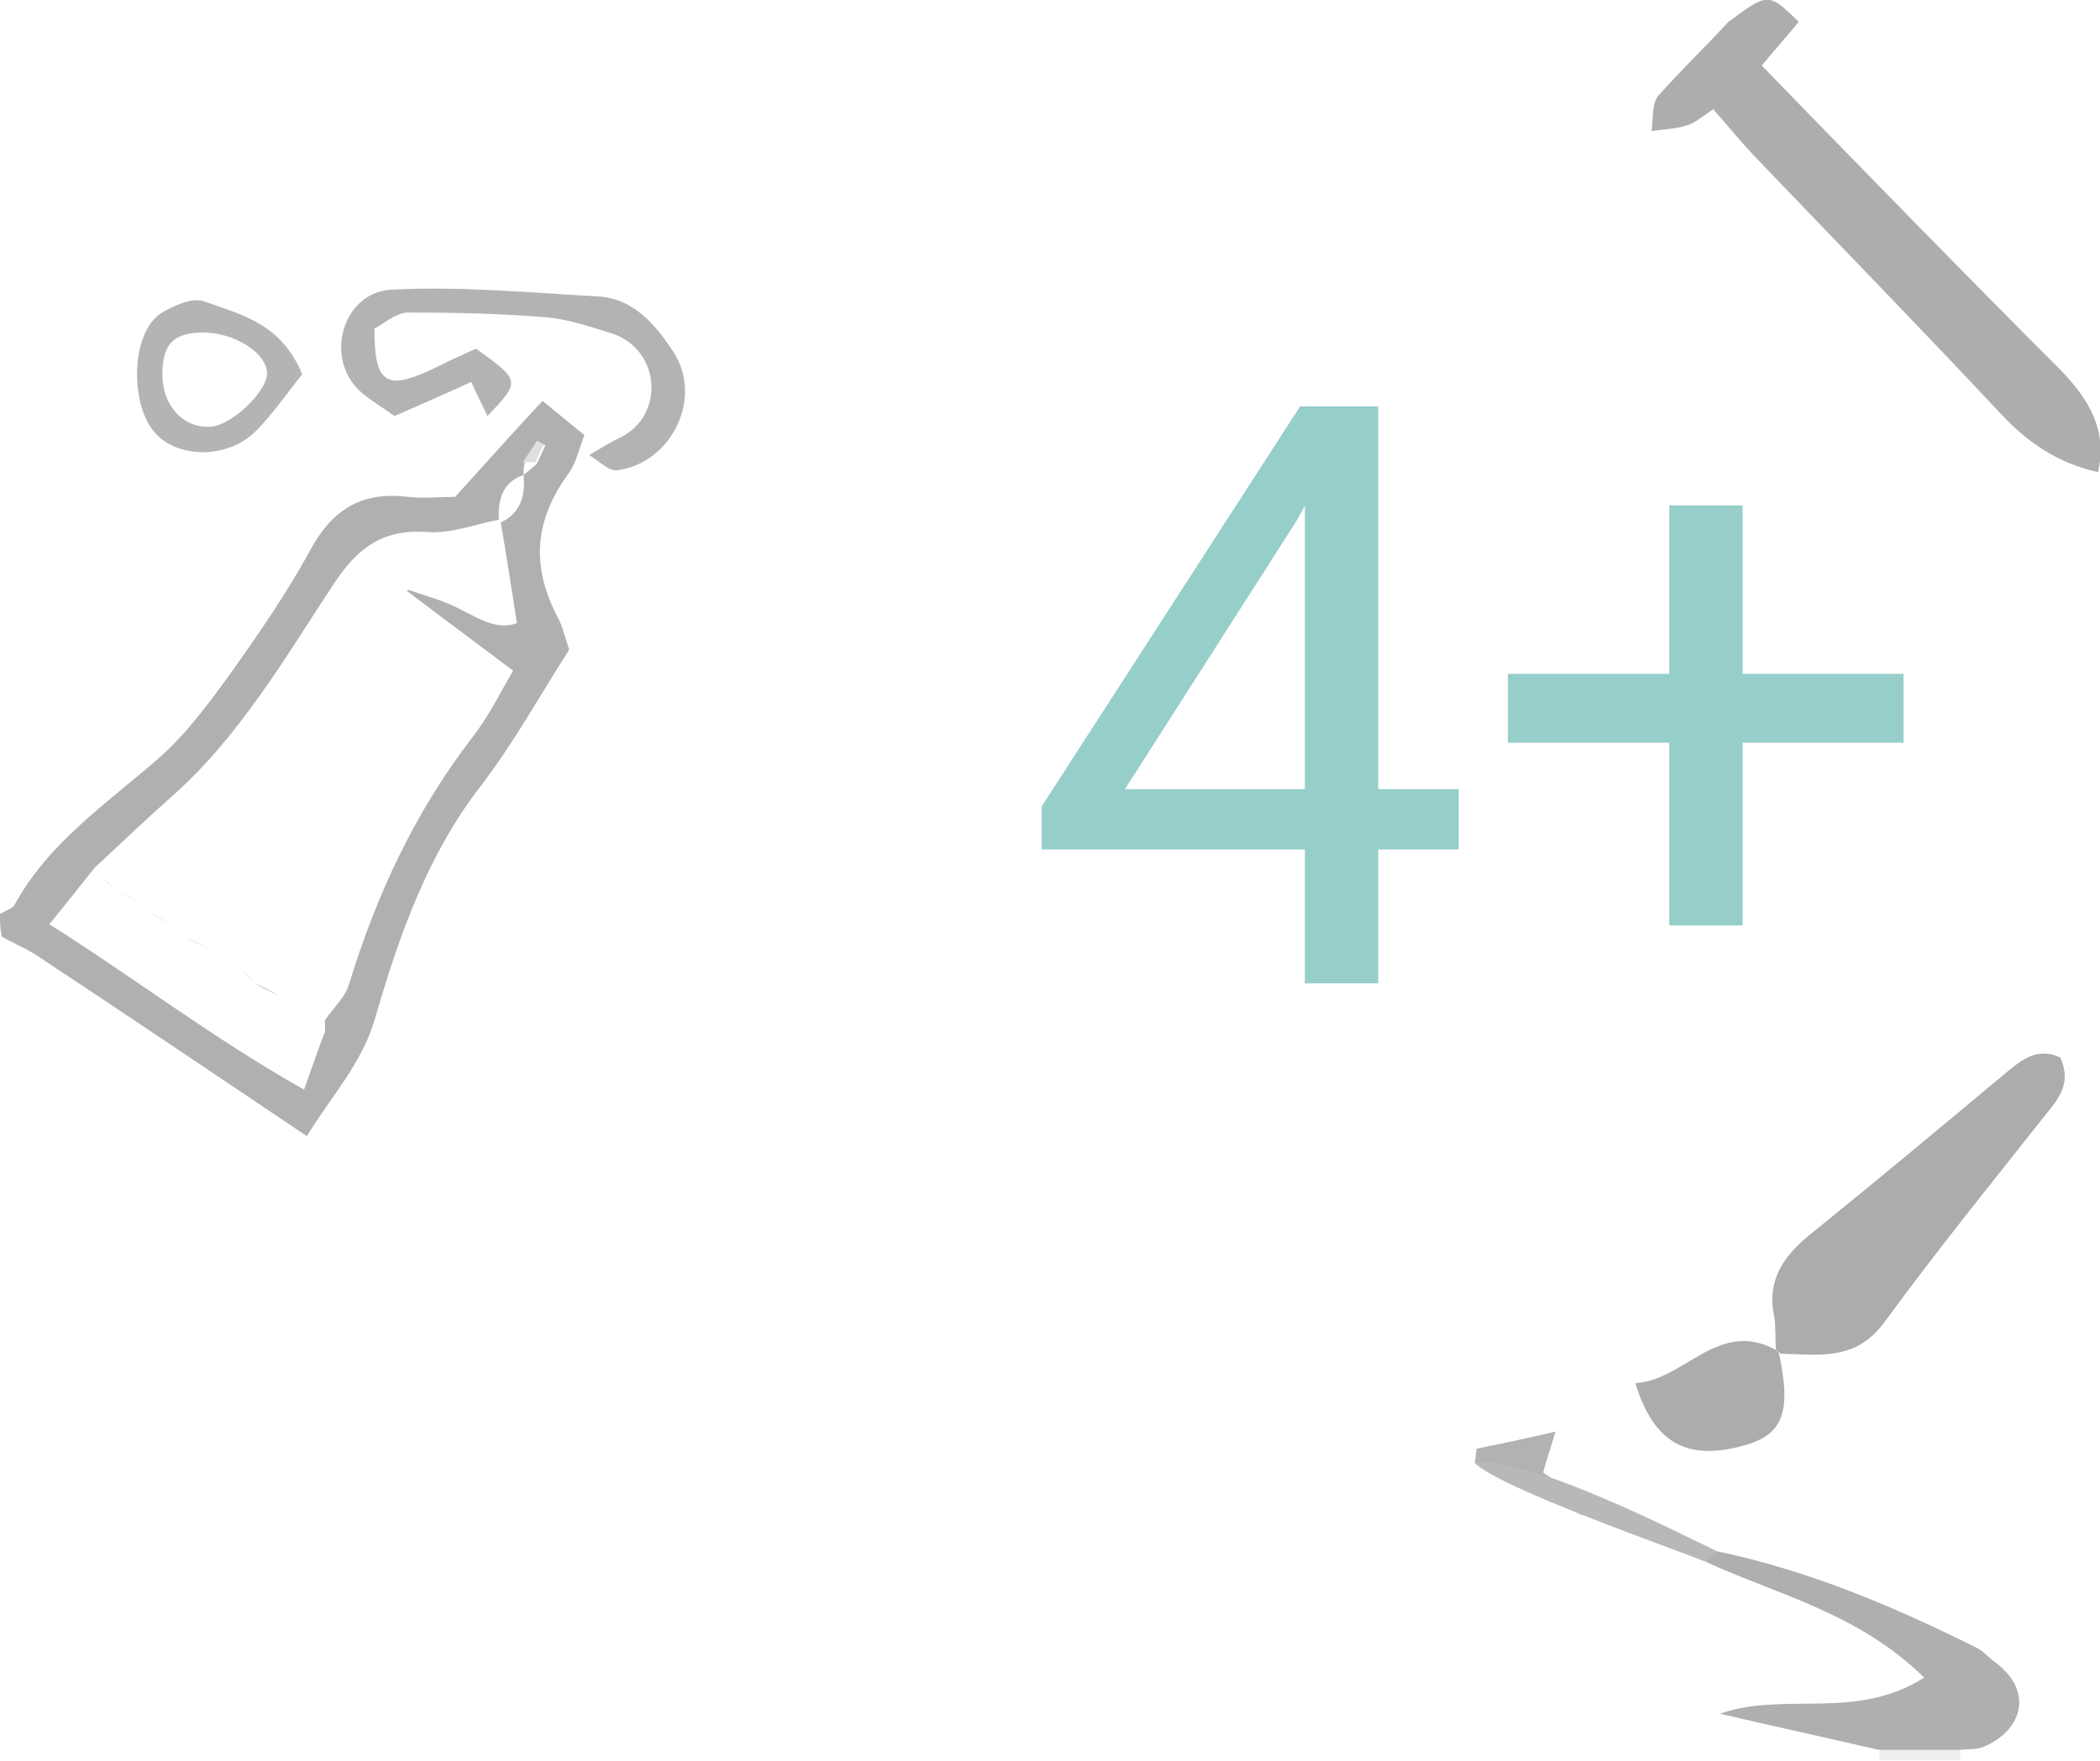
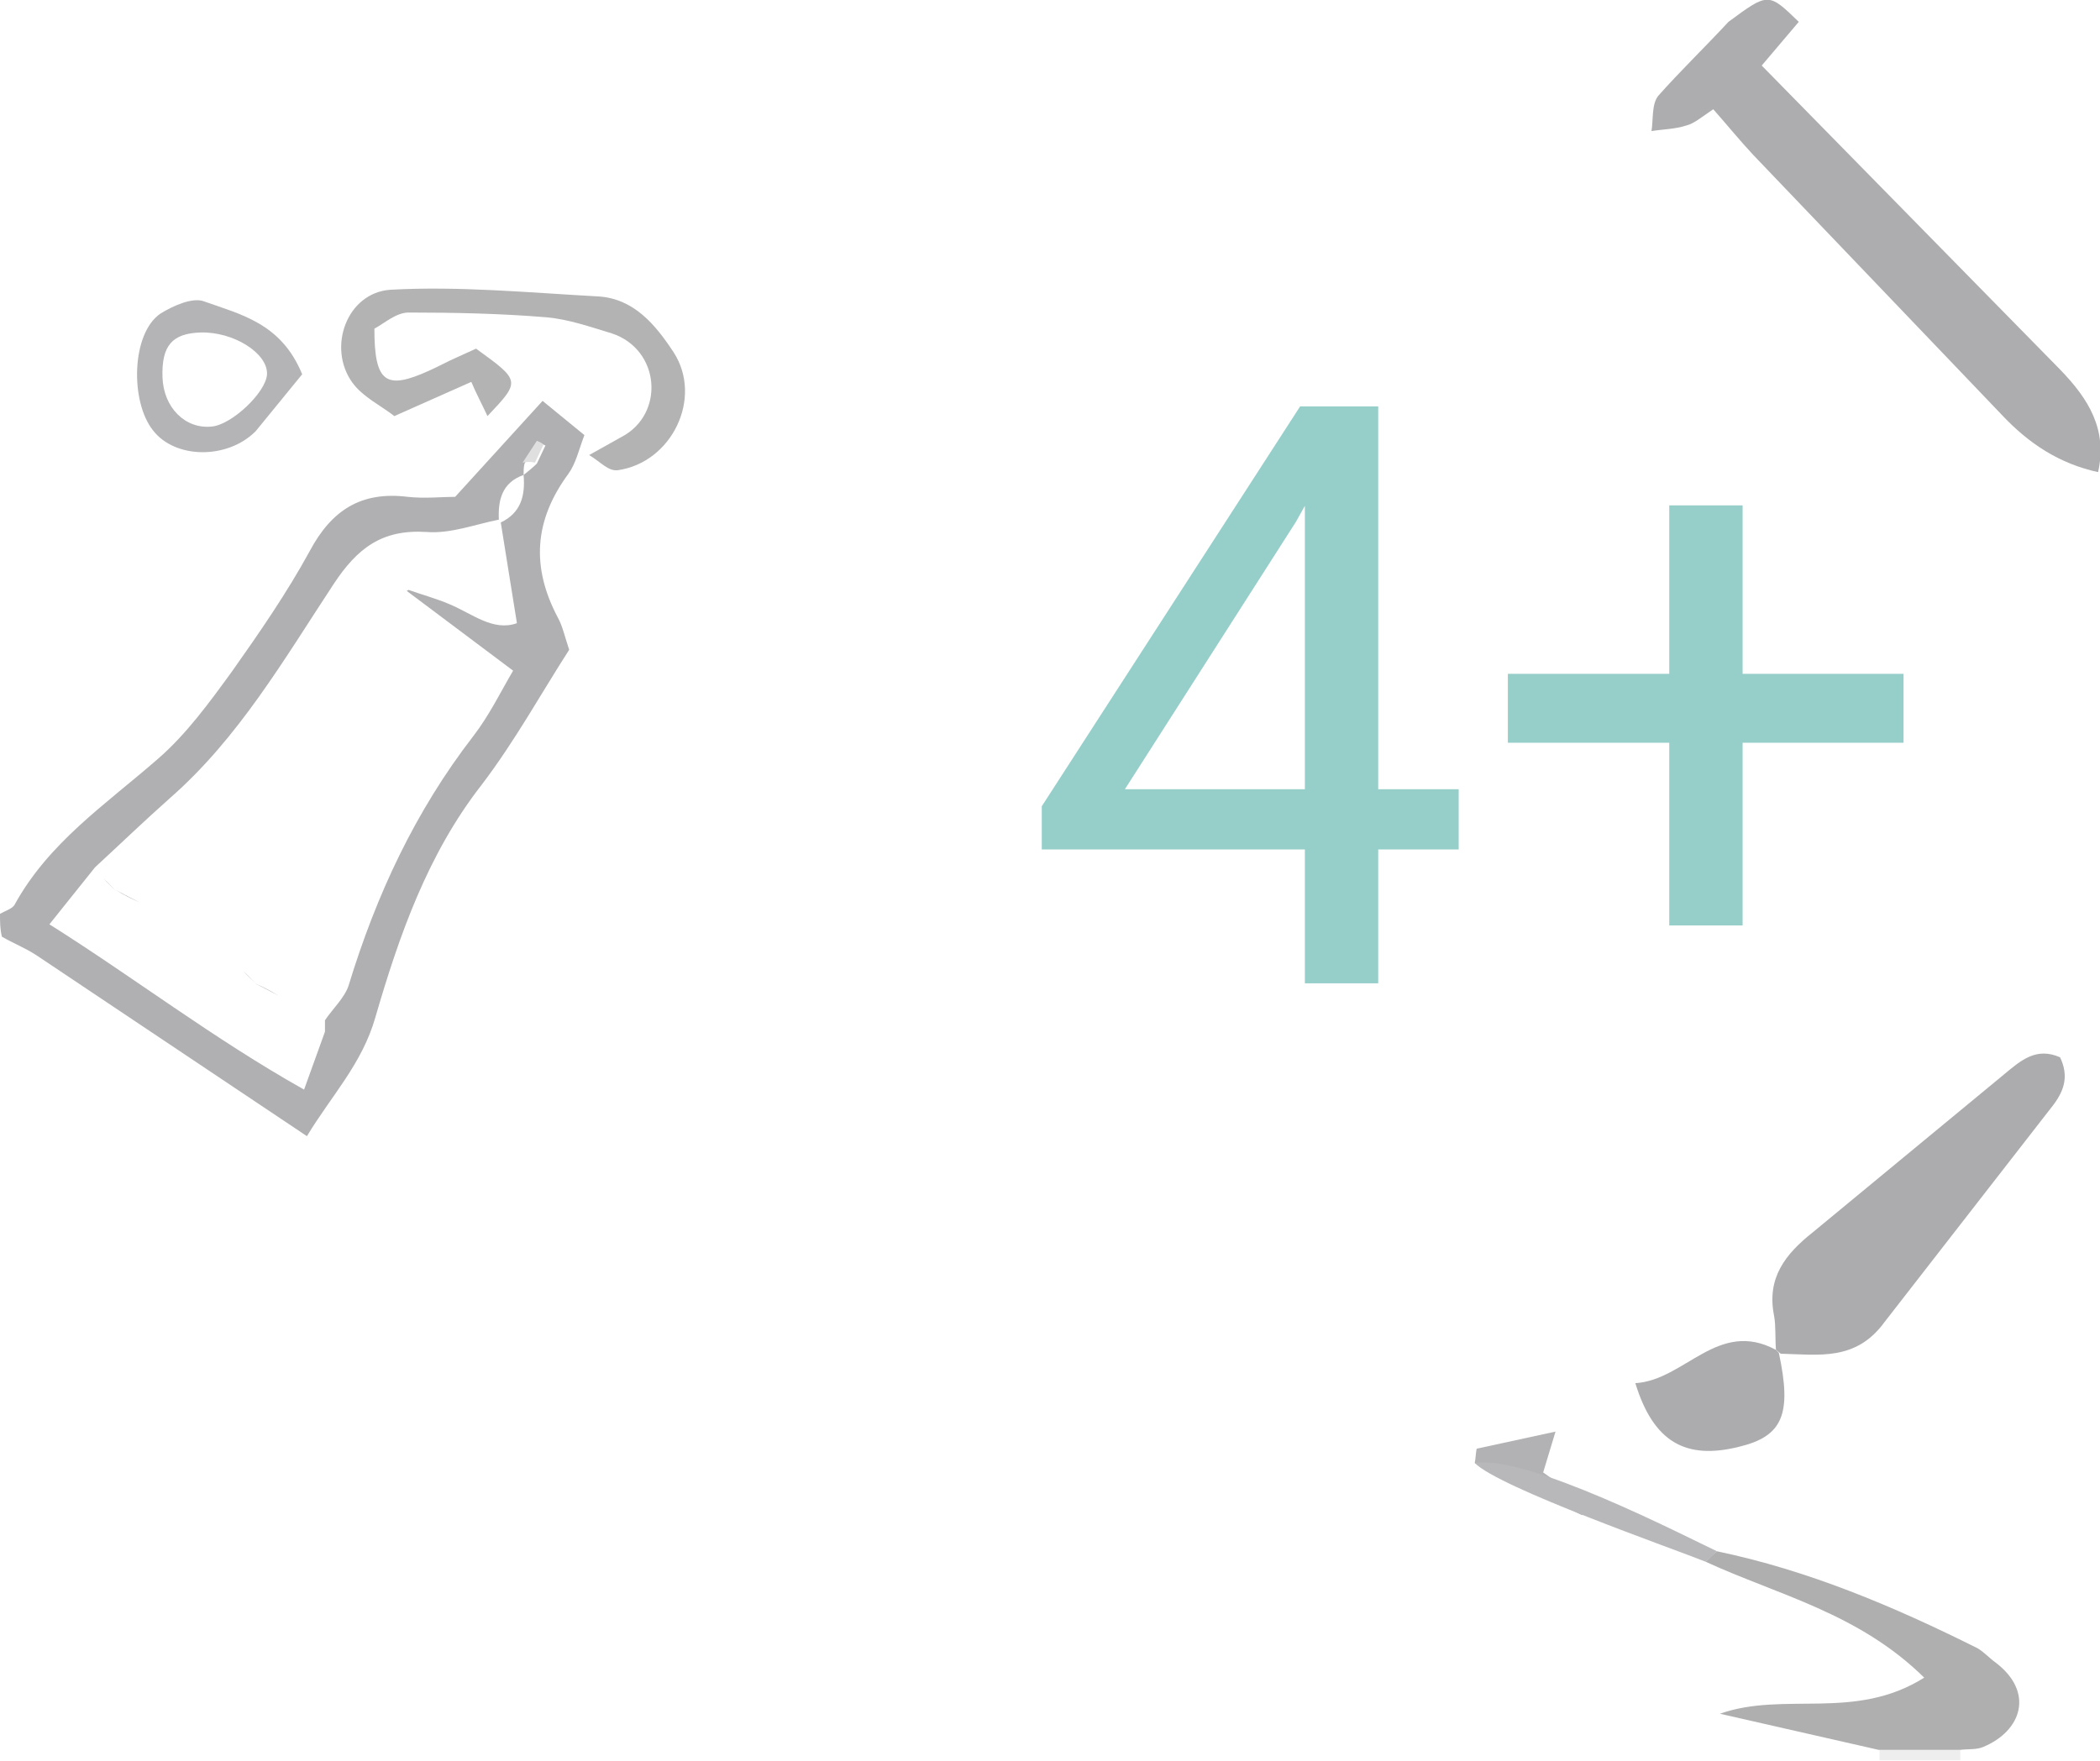
- <svg xmlns="http://www.w3.org/2000/svg" version="1.1" id="Слой_1" x="0px" y="0px" viewBox="0 0 221 185.3" style="enable-background:new 0 0 221 185.3;" xml:space="preserve">
-   <style type="text/css">
- 	.st0{fill:#B0B0B2;}
- 	.st1{fill:#EEEEEF;}
- 	.st2{fill:#ADADAF;}
- 	.st3{fill:#ACACAE;}
- 	.st4{fill:#AFAFB0;}
- 	.st5{fill:#B3B3B4;}
- 	.st6{fill:#B4B4B6;}
- 	.st7{fill:#B2B2B4;}
- 	.st8{fill:#B8B8BA;}
- 	.st9{fill:#DFDFDF;}
- 	.st10{fill:#BABABB;}
- 	.st11{fill:#96CECA;}
- 	.st12{font-family:'Roboto';}
- 	.st13{font-size:85.444px;}
- </style>
-   <g>
-     <g>
-       <path class="st0" d="M0,96.2c0.5-0.3,1.2-0.5,1.5-0.9c3.6-6.6,9.6-10.6,15.1-15.4c3-2.6,5.4-5.9,7.8-9.2c2.9-4.1,5.8-8.3,8.2-12.7    c2.3-4.3,5.4-6.3,10.3-5.7c1.8,0.2,3.6,0,5,0c3.2-3.5,6-6.7,9.2-10.1c1.6,1.3,2.9,2.4,4.4,3.6c-0.6,1.6-0.9,3-1.7,4.1    c-3.6,4.9-3.9,9.8-1.1,15.1c0.5,0.9,0.7,1.9,1.2,3.4c-2.9,4.5-5.7,9.6-9.2,14.2C45,89.9,42,98.5,39.5,107.1    c-1.4,4.9-4.6,8.2-7.2,12.5c-9.7-6.5-19-12.8-28.4-19c-1.2-0.8-2.5-1.3-3.7-2C0,97.8,0,97,0,96.2z M5.2,97.3    c8.9,5.6,17.2,12,26.8,17.4c0.9-2.5,1.5-4.3,2.2-6.1c0-0.4,0-0.8,0-1.2c0.8-1.2,2.1-2.4,2.5-3.7c2.9-9.5,7-18.3,13.1-26.2    c1.7-2.2,2.9-4.7,4.2-6.9c-4-3-7.6-5.7-11.2-8.4l0.2-0.1c1.4,0.5,2.9,0.9,4.3,1.5c2.4,1,4.6,2.9,7.1,2c-0.6-3.8-1.1-7.2-1.7-10.6    c2.1-1,2.6-2.8,2.4-5c0.5-0.4,1-0.8,1.4-1.2c0.3-0.6,0.6-1.3,0.9-1.9c-0.2-0.1-0.5-0.2-0.7-0.4c-0.5,0.8-1,1.5-1.5,2.3    c-0.1,0.4-0.1,0.8-0.1,1.2c-2.3,0.8-2.7,2.7-2.6,4.7c-2.5,0.5-5.1,1.5-7.6,1.3c-4.7-0.3-7.3,1.7-9.8,5.5    c-5.2,7.9-10,16.2-17.2,22.5c-2.7,2.4-5.3,4.9-7.9,7.3" />
-       <path class="st1" d="M206.3,184.2c0,0.4,0,0.7,0,1.1c-2.8,0-5.7,0-8.5,0c0-0.4,0-0.8,0-1.1C200.6,184.2,203.5,184.2,206.3,184.2z" />
-       <path class="st2" d="M181.9,2.3c4.2-3.1,4.2-3.1,7.4,0c-1.1,1.3-2.3,2.7-3.9,4.6c10.4,10.7,20.8,21.4,31.4,32c3,3.1,5,6.3,4,10.8    c-4.1-0.9-7.3-3-10.2-6.1c-8.6-9.2-17.4-18.2-26.1-27.3c-1.4-1.5-2.7-3.1-4.2-4.8c-1.2,0.8-2,1.5-2.8,1.7    c-1.2,0.4-2.5,0.4-3.7,0.6c0.2-1.2,0-2.8,0.7-3.7C176.8,7.5,179.4,5,181.9,2.3z" />
-       <path class="st3" d="M186.9,142.1c-0.1-1.2,0-2.5-0.2-3.6c-0.8-4,1.2-6.5,4.1-8.8c6.8-5.5,13.4-11,20.1-16.6    c1.8-1.5,3.4-2.9,5.9-1.8c0.9,1.9,0.5,3.4-0.7,5c-6,7.6-12.1,15.1-17.8,22.9c-3,4.1-6.9,3.4-10.9,3.3L186.9,142.1z" />
-       <path class="st4" d="M206.3,184.2c-2.9,0-5.7,0-8.6,0c-5.6-1.3-11.1-2.5-16.7-3.8c6.8-2.4,14.2,0.8,21.5-3.8    c-6.9-6.8-15.4-8.7-23-12.2c0.4-0.4,0.8-0.8,1.2-1.1c9.6,2,18.6,5.8,27.4,10.2c0.7,0.4,1.2,1,1.9,1.5c4.1,3.1,2.8,7.2-1.3,8.9    C208,184.2,207.1,184.1,206.3,184.2z" />
-       <path class="st5" d="M62,47.9c1.7-1,2.5-1.5,3.4-1.9c4.6-2.4,4.1-9.2-1-10.9c-2.3-0.7-4.6-1.5-6.9-1.7c-4.8-0.4-9.7-0.5-14.5-0.5    c-1.3,0-2.5,1.1-3.6,1.7c0,5.7,1.2,6.5,5.8,4.4c0.9-0.4,1.8-0.9,2.7-1.3c0.7-0.3,1.5-0.7,2.2-1c4.7,3.4,4.7,3.4,1.2,7.1    c-0.6-1.3-1.2-2.4-1.7-3.6c-2.6,1.2-5.1,2.3-8.1,3.6c-1.4-1.1-3.3-2-4.4-3.5c-2.7-3.7-0.6-9.5,4-9.8c7.2-0.4,14.5,0.3,21.8,0.7    c3.8,0.2,6.1,3,8,5.9c3.1,4.8-0.2,11.6-5.9,12.4C64,49.6,63.3,48.7,62,47.9z" />
-       <path class="st3" d="M186.9,142.1l0.3,0.3c1.4,6.5,0.4,8.8-4.2,9.9c-5.6,1.4-9-0.5-10.9-6.7C177.3,145.3,180.8,138.8,186.9,142.1z    " />
-       <path class="st6" d="M31.8,39.4c-1.6,2-3.1,4.2-4.9,6c-3,3-8.5,2.9-10.8-0.1c-2.4-3-2.3-10.2,0.8-12.3c1.3-0.8,3.3-1.7,4.5-1.3    C25.3,33.1,29.6,34,31.8,39.4z M17.1,39.7c0.1,3.2,2.4,5.5,5.2,5.2c2.1-0.2,5.7-3.6,5.8-5.5c0.1-2.2-3.5-4.5-7-4.4    C18.1,35.1,17,36.4,17.1,39.7z" />
-       <path class="st7" d="M163.7,150.7c-0.7,2.3-1,3.2-1.3,4.3c1.6,1.1,3.2,2.3,4.8,3.4c-0.2,0.4-0.5,0.7-0.7,1.1    c-3.8-1.8-7.5-3.7-11.3-5.5c0.1-0.5,0.1-1,0.2-1.5C157.8,152,160.3,151.5,163.7,150.7z" />
-       <path class="st8" d="M180.7,163.3c-0.4,0.4-0.8,0.8-1.2,1.1c-3.2-1.3-21.8-7.8-24.3-10.4C160.7,153.1,177.3,161.7,180.7,163.3z" />
-       <path class="st9" d="M55,48.7c0.5-0.8,1-1.5,1.5-2.3c0.2,0.1,0.5,0.2,0.7,0.4c-0.3,0.6-0.6,1.3-0.9,1.9    C55.9,48.6,55.5,48.6,55,48.7z" />
-       <path class="st10" d="M14.7,95c-0.8-0.4-1.7-0.8-2.5-1.3C13,94.2,13.8,94.6,14.7,95z" />
-       <path class="st10" d="M18.3,97.4c-0.8-0.4-1.7-0.8-2.5-1.3C16.7,96.6,17.5,97,18.3,97.4z" />
-       <path class="st10" d="M22,99.9c-0.8-0.4-1.7-0.8-2.5-1.3C20.3,99,21.2,99.5,22,99.9z" />
-       <path class="st10" d="M29.3,104.8c-0.8-0.4-1.7-0.8-2.5-1.3C27.7,103.9,28.5,104.3,29.3,104.8z" />
-       <path class="st10" d="M12.2,93.8c-0.4-0.4-0.8-0.8-1.3-1.3C11.4,92.9,11.8,93.4,12.2,93.8z" />
-       <path class="st10" d="M15.9,96.2c-0.4-0.4-0.8-0.8-1.3-1.3C15.1,95.4,15.5,95.8,15.9,96.2z" />
-       <path class="st10" d="M19.6,98.7c-0.4-0.4-0.8-0.8-1.3-1.3C18.7,97.8,19.1,98.2,19.6,98.7z" />
-       <path class="st10" d="M26.9,103.5c-0.4-0.4-0.8-0.8-1.3-1.3C26,102.7,26.5,103.1,26.9,103.5z" />
-     </g>
-     <text transform="matrix(1 0 0 1 107.416 103.5129)" class="st11 st12 st13">4+</text>
+ <svg xmlns="http://www.w3.org/2000/svg" viewBox="0 0 221 185.3">
+   <path d="M0 96.2c.5-.3 1.2-.5 1.5-.9 3.6-6.6 9.6-10.6 15.1-15.4 3-2.6 5.4-5.9 7.8-9.2 2.9-4.1 5.8-8.3 8.2-12.7 2.3-4.3 5.4-6.3 10.3-5.7 1.8.2 3.6 0 5 0l9.2-10.1 4.4 3.6c-.6 1.6-.9 3-1.7 4.1-3.6 4.9-3.9 9.8-1.1 15.1.5.9.7 1.9 1.2 3.4-2.9 4.5-5.7 9.6-9.2 14.2-5.7 7.3-8.7 15.9-11.2 24.5-1.4 4.9-4.6 8.2-7.2 12.5l-28.4-19c-1.2-.8-2.5-1.3-3.7-2C0 97.8 0 97 0 96.2zm5.2 1.1c8.9 5.6 17.2 12 26.8 17.4l2.2-6.1v-1.2c.8-1.2 2.1-2.4 2.5-3.7 2.9-9.5 7-18.3 13.1-26.2 1.7-2.2 2.9-4.7 4.2-6.9l-11.2-8.4.2-.1c1.4.5 2.9.9 4.3 1.5 2.4 1 4.6 2.9 7.1 2L52.7 55c2.1-1 2.6-2.8 2.4-5 .5-.4 1-.8 1.4-1.2.3-.6.6-1.3.9-1.9-.2-.1-.5-.2-.7-.4-.5.8-1 1.5-1.5 2.3-.1.4-.1.8-.1 1.2-2.3.8-2.7 2.7-2.6 4.7-2.5.5-5.1 1.5-7.6 1.3-4.7-.3-7.3 1.7-9.8 5.5-5.2 7.9-10 16.2-17.2 22.5-2.7 2.4-5.3 4.9-7.9 7.3" fill="#b0b0b2" />
+   <path d="M206.3 184.2v1.1h-8.5v-1.1h8.5z" fill="#eeeeef" />
+   <path d="M181.9 2.3c4.2-3.1 4.2-3.1 7.4 0l-3.9 4.6 31.4 32c3 3.1 5 6.3 4 10.8-4.1-.9-7.3-3-10.2-6.1l-26.1-27.3c-1.4-1.5-2.7-3.1-4.2-4.8-1.2.8-2 1.5-2.8 1.7-1.2.4-2.5.4-3.7.6.2-1.2 0-2.8.7-3.7 2.3-2.6 4.9-5.1 7.4-7.8z" fill="#adadaf" />
+   <path d="M186.9 142.1c-.1-1.2 0-2.5-.2-3.6-.8-4 1.2-6.5 4.1-8.8l20.1-16.6c1.8-1.5 3.4-2.9 5.9-1.8.9 1.9.5 3.4-.7 5l-17.8 22.9c-3 4.1-6.9 3.4-10.9 3.3l-.5-.4z" fill="#acacae" />
+   <path d="M206.3 184.2h-8.6l-16.7-3.8c6.8-2.4 14.2.8 21.5-3.8-6.9-6.8-15.4-8.7-23-12.2.4-.4.8-.8 1.2-1.1 9.6 2 18.6 5.8 27.4 10.2.7.4 1.2 1 1.9 1.5 4.1 3.1 2.8 7.2-1.3 8.9-.7.3-1.6.2-2.4.3z" fill="#afafb0" />
+   <path d="M62 47.9l3.4-1.9c4.6-2.4 4.1-9.2-1-10.9-2.3-.7-4.6-1.5-6.9-1.7-4.8-.4-9.7-.5-14.5-.5-1.3 0-2.5 1.1-3.6 1.7 0 5.7 1.2 6.5 5.8 4.4.9-.4 1.8-.9 2.7-1.3.7-.3 1.5-.7 2.2-1 4.7 3.4 4.7 3.4 1.2 7.1-.6-1.3-1.2-2.4-1.7-3.6l-8.1 3.6c-1.4-1.1-3.3-2-4.4-3.5-2.7-3.7-.6-9.5 4-9.8 7.2-.4 14.5.3 21.8.7 3.8.2 6.1 3 8 5.9 3.1 4.8-.2 11.6-5.9 12.4-1 .1-1.7-.8-3-1.6z" fill="#b3b3b4" />
+   <path d="M186.9 142.1l.3.3c1.4 6.5.4 8.8-4.2 9.9-5.6 1.4-9-.5-10.9-6.7 5.2-.3 8.7-6.8 14.8-3.5z" fill="#acacae" />
+   <path d="M31.8 39.4l-4.9 6c-3 3-8.5 2.9-10.8-.1-2.4-3-2.3-10.2.8-12.3 1.3-.8 3.3-1.7 4.5-1.3 3.9 1.4 8.2 2.3 10.4 7.7zm-14.7.3c.1 3.2 2.4 5.5 5.2 5.2 2.1-.2 5.7-3.6 5.8-5.5.1-2.2-3.5-4.5-7-4.4-3 .1-4.1 1.4-4 4.7z" fill="#b4b4b6" />
+   <path d="M163.7 150.7l-1.3 4.3 4.8 3.4c-.2.4-.5.7-.7 1.1l-11.3-5.5c.1-.5.1-1 .2-1.5l8.3-1.8z" fill="#b2b2b4" />
+   <path d="M180.7 163.3l-1.2 1.1c-3.2-1.3-21.8-7.8-24.3-10.4 5.5-.9 22.1 7.7 25.5 9.3z" fill="#b8b8ba" />
+   <path d="M55 48.7l1.5-2.3c.2.1.5.2.7.4l-.9 1.9c-.4-.1-.8-.1-1.3 0z" fill="#dfdfdf" />
+   <g fill="#bababb">
+     <path d="M14.7 95l-2.5-1.3c.8.5 1.6.9 2.5 1.3zm3.6 2.4l-2.5-1.3 2.5 1.3zm3.7 2.5l-2.5-1.3 2.5 1.3zm7.3 4.9l-2.5-1.3c.9.4 1.7.8 2.5 1.3z" />
+     <path d="M12.2 93.8l-1.3-1.3c.5.4.9.9 1.3 1.3zm3.7 2.4l-1.3-1.3 1.3 1.3zm3.7 2.5l-1.3-1.3 1.3 1.3zm7.3 4.8l-1.3-1.3c.4.5.9.9 1.3 1.3z" />
  </g>
+   <text transform="translate(107.416 103.513)" fill="#96ceca" font-family="Roboto" font-size="85.444">4+</text>
</svg>
